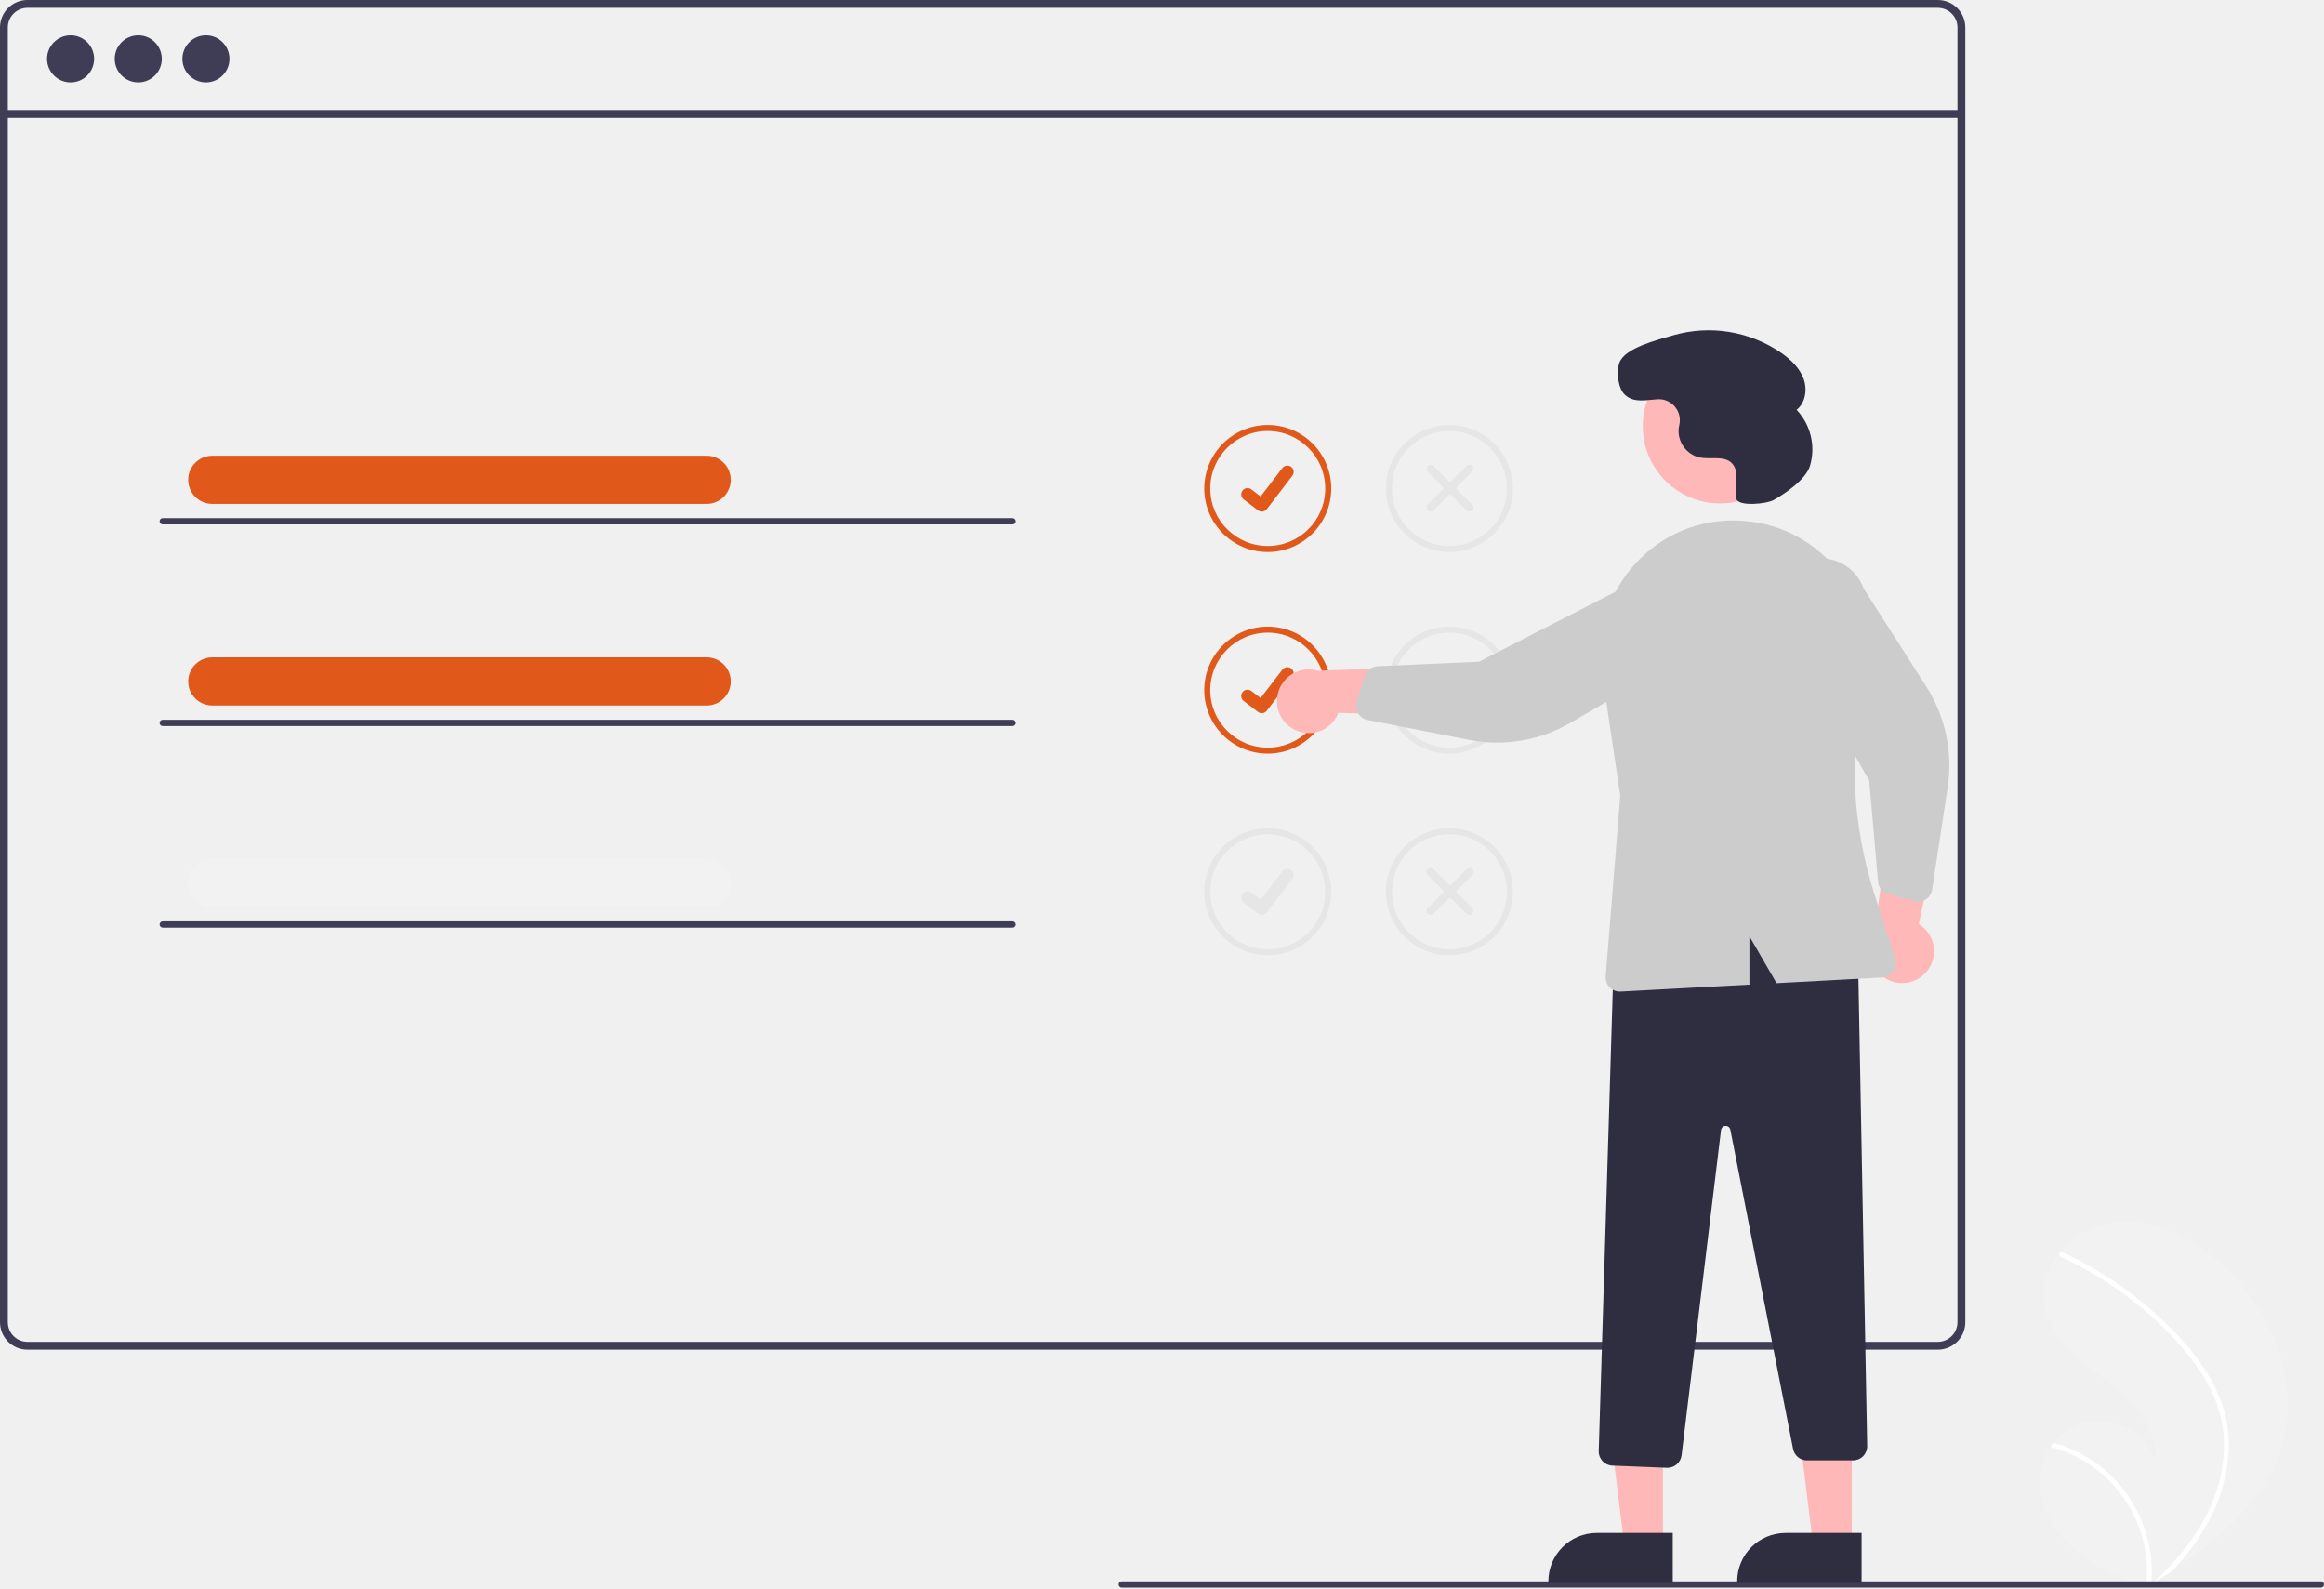
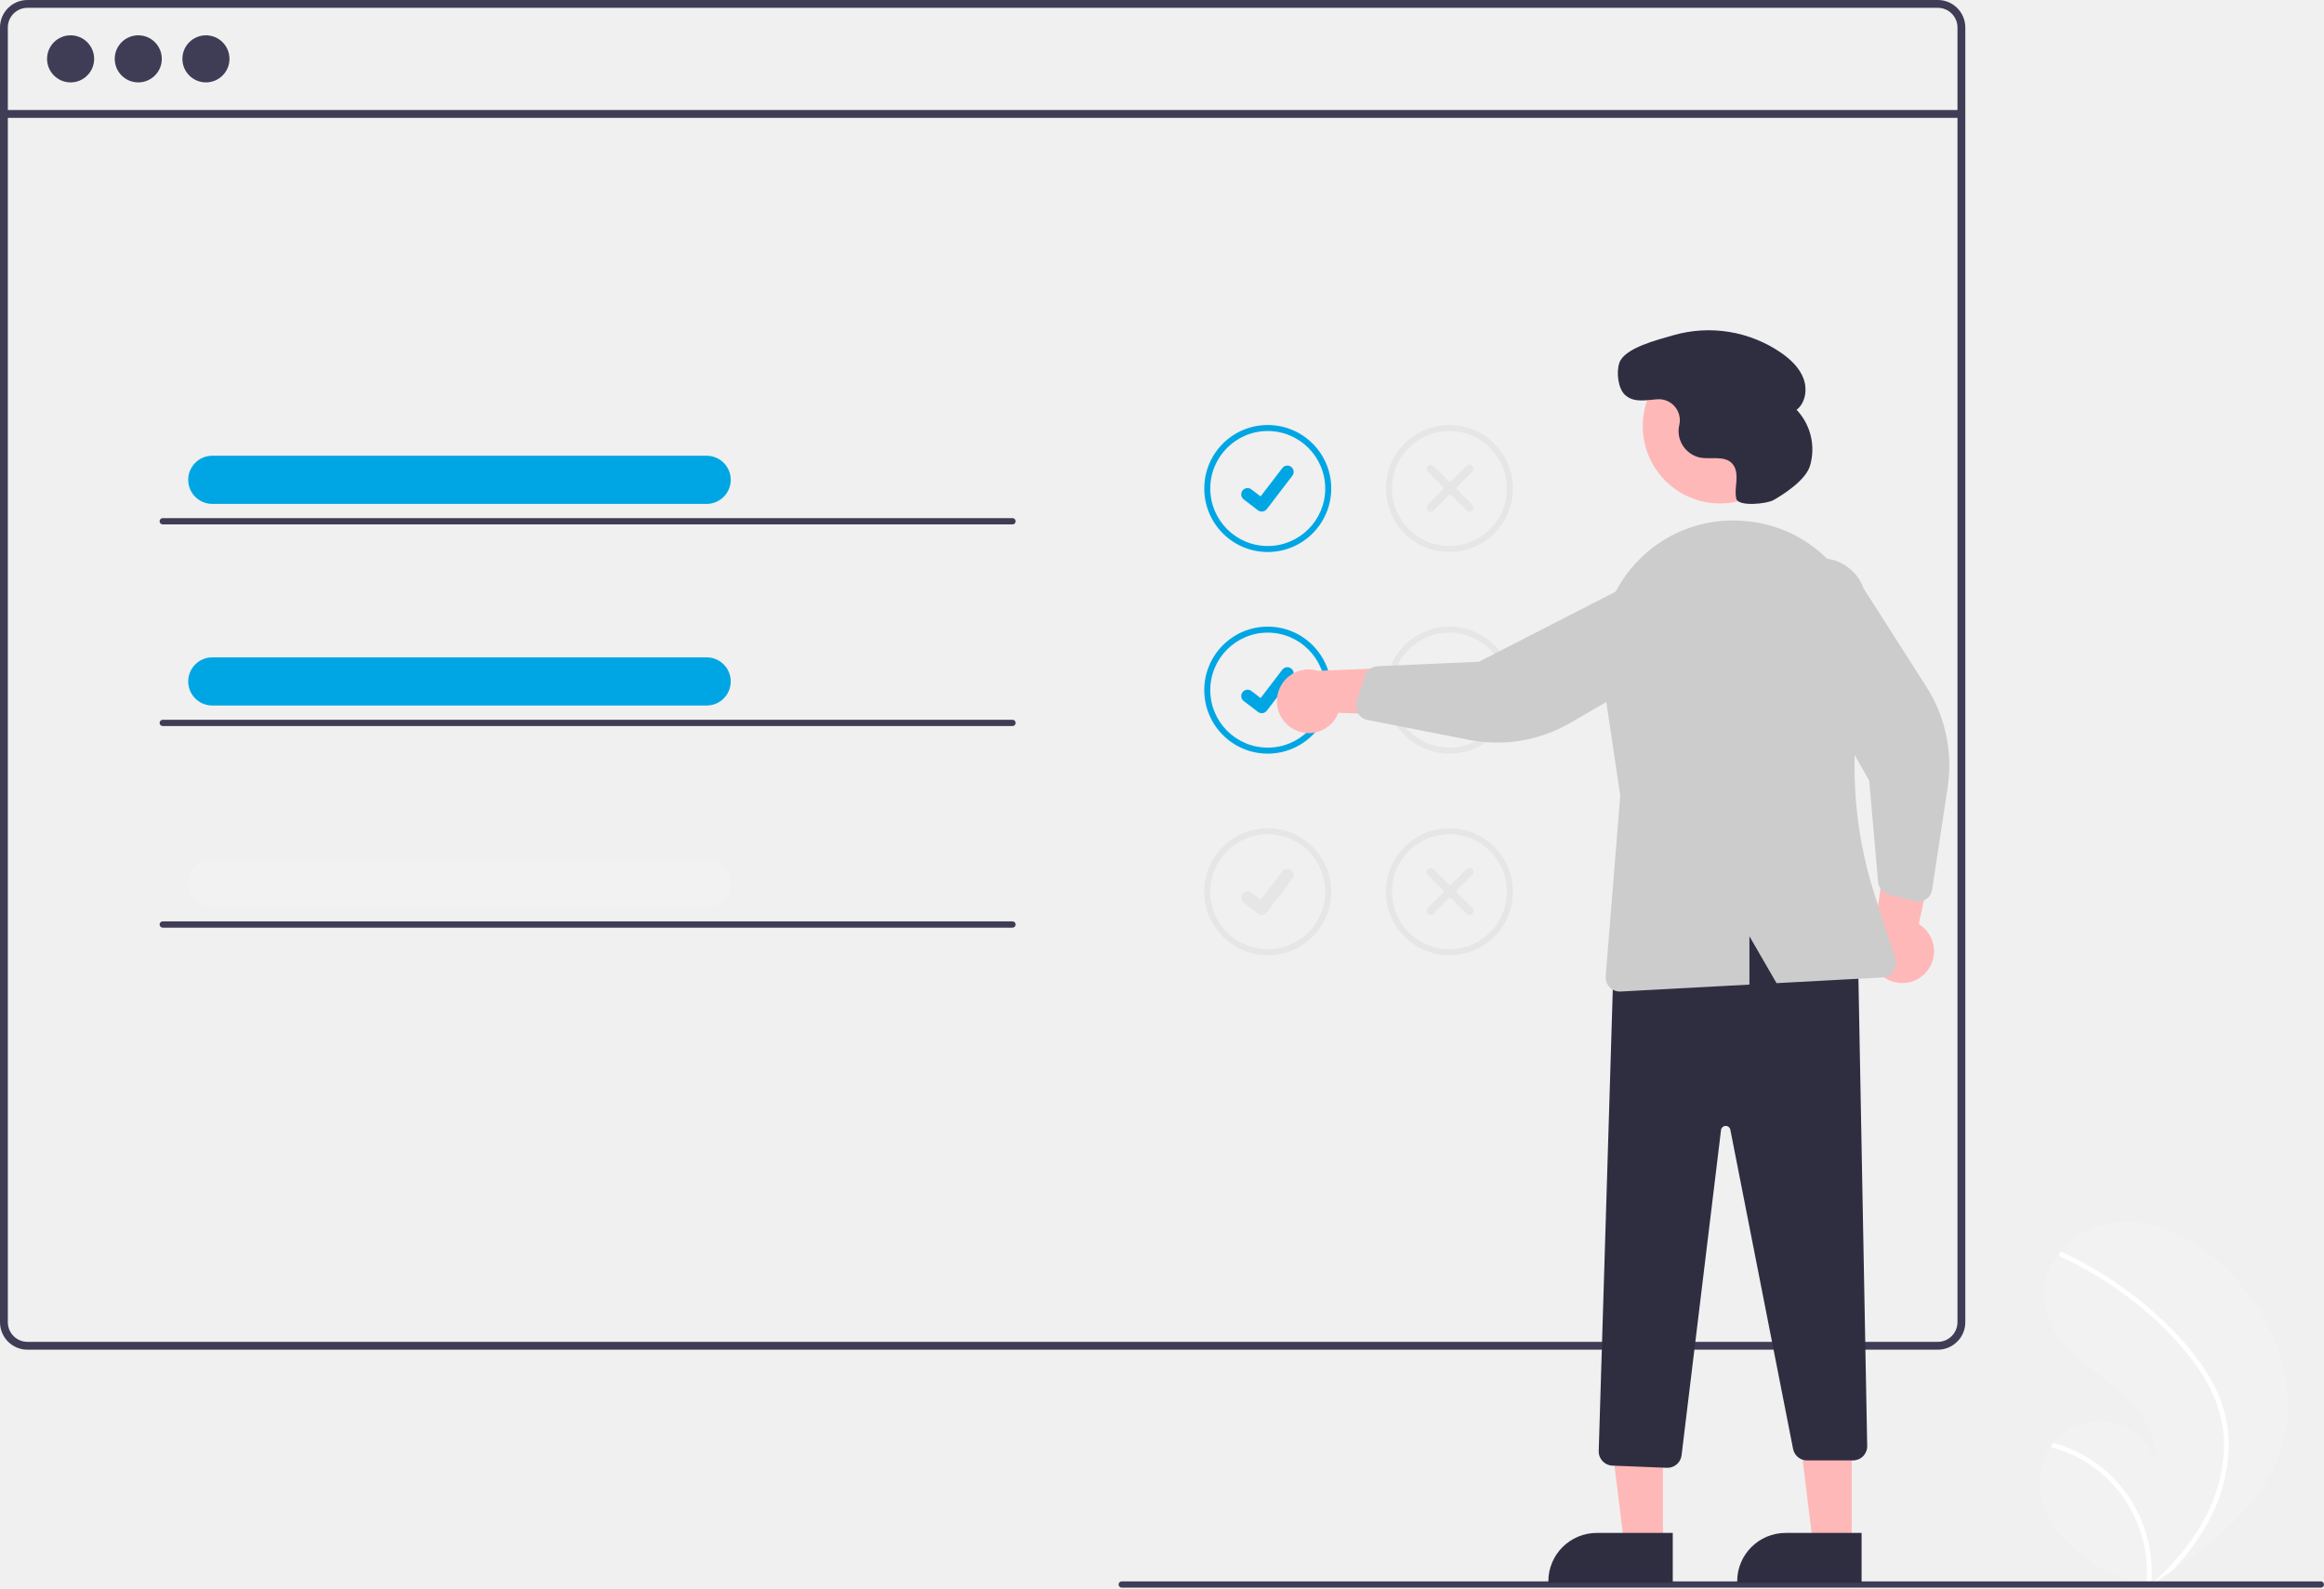
<svg xmlns="http://www.w3.org/2000/svg" data-name="Layer 1" width="738.418" height="504.651" viewBox="0 0 738.418 504.651">
  <path d="M956.005,656.59c-5.052,17.526-19.804,29.795-35.191,40.217q-3.223,2.183-6.448,4.266c-.015.006-.03.02-.044.026-.103.066-.207.133-.303.2-.444.286-.888.572-1.328.855l.242.109s.237.126-.022.02c-.077-.032-.158-.061-.235-.094-8.939-3.605-18.037-7.476-24.888-14.23-7.107-7.014-11.26-18.014-7.411-27.228A17.592,17.592,0,0,1,882.28,657.312c.312-.447.648-.874.998-1.294a18.856,18.856,0,0,1,32.386,5.73c1.131-10.526-7.549-19.343-15.901-25.848-8.356-6.502-17.851-13.583-19.467-24.051-.902-5.824,1.123-11.468,4.812-15.999.114-.138.228-.275.346-.409a27.518,27.518,0,0,1,17.687-9.489c12.813-1.332,25.259,5.451,34.568,14.359C952.691,614.646,961.748,636.662,956.005,656.59Z" transform="translate(-230.7911 -197.6744)" fill="#f2f2f2" />
  <path d="M931.921,633.665a46.78,46.78,0,0,1,5.604,12.361,40.619,40.619,0,0,1,1.404,11.997,52.044,52.044,0,0,1-6.816,23.685A74.903,74.903,0,0,1,920.814,696.807q-3.223,2.183-6.448,4.266c-.015.006-.03.02-.044.026-.103.066-.207.133-.303.2-.444.286-.888.572-1.328.855,0,0,.479.235.219.129-.077-.032-.158-.061-.235-.094a41.405,41.405,0,0,0-13.249-35.651A41.759,41.759,0,0,0,882.28,657.312c.312-.447.648-.874.998-1.294a43.296,43.296,0,0,1,7.147,2.704,42.424,42.424,0,0,1,19.182,18.493,43.374,43.374,0,0,1,4.723,23.801c.367-.333.735-.673,1.092-1.01,6.793-6.333,12.826-13.602,16.91-21.992a48.416,48.416,0,0,0,5.07-22.907c-.333-8.653-3.781-16.668-8.773-23.646a101.345,101.345,0,0,0-19.21-19.798,115.158,115.158,0,0,0-23.892-14.751.828.828,0,0,1-.417-1.063.704.704,0,0,1,.346-.409.613.613,0,0,1,.532.023c1.054.485,2.1.977,3.139,1.49A116.465,116.465,0,0,1,913.187,612.827C920.27,618.866,926.938,625.765,931.921,633.665Z" transform="translate(-230.7911 -197.6744)" fill="#fff" />
  <path d="M846.511,197.674h-607a8.728,8.728,0,0,0-8.72,8.72V617.714a8.728,8.728,0,0,0,8.72,8.72h607a8.712,8.712,0,0,0,6.63-3.06,2.046,2.046,0,0,0,.19-.24,8.167,8.167,0,0,0,1.25-2.11,8.507,8.507,0,0,0,.66-3.31V206.394A8.73,8.73,0,0,0,846.511,197.674Zm6.24,420.04a6.175,6.175,0,0,1-1.03,3.42,6.446,6.446,0,0,1-2.36,2.12,6.184,6.184,0,0,1-2.85.69h-607a6.238,6.238,0,0,1-6.23-6.23V206.394a6.238,6.238,0,0,1,6.23-6.23h607a6.239,6.239,0,0,1,6.24,6.23Z" transform="translate(-230.7911 -197.6744)" fill="#3f3d56" />
  <rect x="1.243" y="34.949" width="621.957" height="2.493" fill="#3f3d56" />
  <circle cx="22.432" cy="18.696" r="7.478" fill="#3f3d56" />
  <circle cx="43.932" cy="18.696" r="7.478" fill="#3f3d56" />
  <circle cx="65.433" cy="18.696" r="7.478" fill="#3f3d56" />
-   <path d="M633.603,373.035a20.174,20.174,0,1,1,20.174-20.174A20.197,20.197,0,0,1,633.603,373.035Zm0-38.436a18.262,18.262,0,1,0,18.262,18.262A18.283,18.283,0,0,0,633.603,334.599Z" transform="translate(-230.7911 -197.6744)" fill="#e1581b" />
-   <path id="f1f767dc-4b88-4f47-9e03-7555881e6705-93" data-name="Path 395" d="M631.699,360.192a1.993,1.993,0,0,1-1.199-.399l-.021-.016-4.517-3.455a2.007,2.007,0,0,1,2.442-3.186l2.925,2.243,6.913-9.019a2.006,2.006,0,0,1,2.813-.372l.001 0-.043.06.044-.06a2.009,2.009,0,0,1,.371,2.813L633.297,359.407a2.007,2.007,0,0,1-1.596.783Z" transform="translate(-230.7911 -197.6744)" fill="#e1581b" />
+   <path d="M633.603,373.035a20.174,20.174,0,1,1,20.174-20.174A20.197,20.197,0,0,1,633.603,373.035Zm0-38.436a18.262,18.262,0,1,0,18.262,18.262A18.283,18.283,0,0,0,633.603,334.599Z" transform="translate(-230.7911 -197.6744)" fill="#00A6E4" />
+   <path id="f1f767dc-4b88-4f47-9e03-7555881e6705-93" data-name="Path 395" d="M631.699,360.192a1.993,1.993,0,0,1-1.199-.399l-.021-.016-4.517-3.455a2.007,2.007,0,0,1,2.442-3.186l2.925,2.243,6.913-9.019a2.006,2.006,0,0,1,2.813-.372l.001 0-.043.06.044-.06a2.009,2.009,0,0,1,.371,2.813L633.297,359.407a2.007,2.007,0,0,1-1.596.783Z" transform="translate(-230.7911 -197.6744)" fill="#00A6E4" />
  <path d="M691.328,373.035a20.174,20.174,0,1,1,20.174-20.174A20.197,20.197,0,0,1,691.328,373.035Zm0-38.436a18.262,18.262,0,1,0,18.262,18.262A18.283,18.283,0,0,0,691.328,334.599Z" transform="translate(-230.7911 -197.6744)" fill="#e6e6e6" />
  <path d="M698.59,359.841a1.293,1.293,0,0,1-1.826,0l-4.841-4.841A.576.576,0,0,0,691.109,355l-4.841,4.841a1.291,1.291,0,0,1-1.826-1.826l4.841-4.841a.576.576,0,0,0,0-.814l-4.841-4.841a1.291,1.291,0,0,1,1.826-1.826l4.841,4.841a.576.576,0,0,0,.814-0l4.841-4.841a1.291,1.291,0,0,1,1.826,1.826l-4.841,4.841a.576.576,0,0,0,0.0.814l4.841,4.841A1.293,1.293,0,0,1,698.59,359.841Z" transform="translate(-230.7911 -197.6744)" fill="#e6e6e6" />
-   <path d="M633.603,437.085a20.174,20.174,0,1,1,20.174-20.174A20.197,20.197,0,0,1,633.603,437.085Zm0-38.436a18.262,18.262,0,1,0,18.262,18.262A18.283,18.283,0,0,0,633.603,398.648Z" transform="translate(-230.7911 -197.6744)" fill="#e1581b" />
-   <path id="a793c70c-1521-4e6e-9b61-9683a9490971-94" data-name="Path 395" d="M631.699,424.242a1.993,1.993,0,0,1-1.199-.399l-.021-.016-4.517-3.455a2.007,2.007,0,0,1,2.442-3.186l2.925,2.243,6.913-9.019a2.006,2.006,0,0,1,2.813-.372l.001 0-.043.06.044-.06a2.009,2.009,0,0,1,.371,2.813L633.297,423.456a2.007,2.007,0,0,1-1.596.783Z" transform="translate(-230.7911 -197.6744)" fill="#e1581b" />
+   <path d="M633.603,437.085a20.174,20.174,0,1,1,20.174-20.174A20.197,20.197,0,0,1,633.603,437.085Zm0-38.436a18.262,18.262,0,1,0,18.262,18.262A18.283,18.283,0,0,0,633.603,398.648Z" transform="translate(-230.7911 -197.6744)" fill="#00A6E4" />
+   <path id="a793c70c-1521-4e6e-9b61-9683a9490971-94" data-name="Path 395" d="M631.699,424.242a1.993,1.993,0,0,1-1.199-.399l-.021-.016-4.517-3.455a2.007,2.007,0,0,1,2.442-3.186l2.925,2.243,6.913-9.019a2.006,2.006,0,0,1,2.813-.372l.001 0-.043.06.044-.06a2.009,2.009,0,0,1,.371,2.813L633.297,423.456a2.007,2.007,0,0,1-1.596.783Z" transform="translate(-230.7911 -197.6744)" fill="#00A6E4" />
  <path d="M691.328,437.085a20.174,20.174,0,1,1,20.174-20.174A20.197,20.197,0,0,1,691.328,437.085Zm0-38.436a18.262,18.262,0,1,0,18.262,18.262A18.283,18.283,0,0,0,691.328,398.648Z" transform="translate(-230.7911 -197.6744)" fill="#e6e6e6" />
  <path d="M698.59,423.891a1.293,1.293,0,0,1-1.826,0l-4.841-4.841a.576.576,0,0,0-.814-0l-4.841,4.841a1.291,1.291,0,0,1-1.826-1.826l4.841-4.841a.576.576,0,0,0,0-.814l-4.841-4.841a1.291,1.291,0,0,1,1.826-1.826l4.841,4.841a.576.576,0,0,0,.814-0l4.841-4.841a1.291,1.291,0,0,1,1.826,1.826l-4.841,4.841a.576.576,0,0,0,0.0.814l4.841,4.841A1.293,1.293,0,0,1,698.59,423.891Z" transform="translate(-230.7911 -197.6744)" fill="#e6e6e6" />
  <path d="M633.603,501.134a20.174,20.174,0,1,1,20.174-20.174A20.197,20.197,0,0,1,633.603,501.134Zm0-38.436a18.262,18.262,0,1,0,18.262,18.262A18.283,18.283,0,0,0,633.603,462.698Z" transform="translate(-230.7911 -197.6744)" fill="#e6e6e6" />
  <path id="b02a55c8-7c5c-410c-bde7-66a7a3b003d7-95" data-name="Path 395" d="M631.699,488.291a1.993,1.993,0,0,1-1.199-.399l-.021-.016-4.517-3.455a2.007,2.007,0,0,1,2.442-3.186l2.925,2.243,6.913-9.019a2.006,2.006,0,0,1,2.813-.372l.001 0-.043.06.044-.06a2.009,2.009,0,0,1,.371,2.813L633.297,487.506a2.007,2.007,0,0,1-1.596.783Z" transform="translate(-230.7911 -197.6744)" fill="#e6e6e6" />
  <path d="M691.328,501.134a20.174,20.174,0,1,1,20.174-20.174A20.197,20.197,0,0,1,691.328,501.134Zm0-38.436a18.262,18.262,0,1,0,18.262,18.262A18.283,18.283,0,0,0,691.328,462.698Z" transform="translate(-230.7911 -197.6744)" fill="#e6e6e6" />
  <path d="M698.59,487.94a1.293,1.293,0,0,1-1.826,0l-4.841-4.841a.576.576,0,0,0-.814-0l-4.841,4.841a1.291,1.291,0,0,1-1.826-1.826l4.841-4.841a.576.576,0,0,0,0-.814l-4.841-4.841a1.291,1.291,0,0,1,1.826-1.826l4.841,4.841a.576.576,0,0,0,.814-0l4.841-4.841a1.291,1.291,0,0,1,1.826,1.826l-4.841,4.841a.576.576,0,0,0,0.0.814l4.841,4.841A1.293,1.293,0,0,1,698.59,487.94Z" transform="translate(-230.7911 -197.6744)" fill="#e6e6e6" />
  <path d="M968.209,702.031h-381a1,1,0,0,1,0-2h381a1,1,0,1,1,0,2Z" transform="translate(-230.7911 -197.6744)" fill="#3f3d56" />
  <path d="M641.45,429.116a10.056,10.056,0,0,0,14.588-4.994l35.715,1.189-9.702-15.834-32.428,1.299a10.11,10.11,0,0,0-8.173,18.341Z" transform="translate(-230.7911 -197.6744)" fill="#ffb8b8" />
  <path d="M842.824,506.476a10.056,10.056,0,0,0-2.363-15.237l7.425-34.955-17.288,6.779-4.401,32.155a10.11,10.11,0,0,0,16.626,11.259Z" transform="translate(-230.7911 -197.6744)" fill="#ffb8b8" />
  <polygon points="528.369 490.974 516.109 490.973 510.277 443.685 528.371 443.686 528.369 490.974" fill="#ffb8b8" />
  <path d="M762.286,700.532l-39.531-.001v-.5a15.386,15.386,0,0,1,15.386-15.386h.001l24.144.001Z" transform="translate(-230.7911 -197.6744)" fill="#2f2e41" />
  <polygon points="588.369 490.974 576.109 490.973 570.277 443.685 588.371 443.686 588.369 490.974" fill="#ffb8b8" />
  <path d="M822.286,700.532l-39.531-.001v-.5a15.386,15.386,0,0,1,15.386-15.386h.001l24.144.001Z" transform="translate(-230.7911 -197.6744)" fill="#2f2e41" />
  <path d="M760.437,663.956l-17.355-.694a4.514,4.514,0,0,1-4.318-4.634l4.889-160.379.319-.115c30.416-11.003,55.578-10.171,76.926,2.54l.239.143L824.067,657.019a4.5,4.5,0,0,1-4.499,4.585h-14.634a4.51,4.51,0,0,1-4.416-3.632L780.583,556.563a1.5,1.5,0,0,0-2.961.109L765.084,660.002a4.526,4.526,0,0,1-4.469,3.957C760.556,663.959,760.496,663.958,760.437,663.956Z" transform="translate(-230.7911 -197.6744)" fill="#2f2e41" />
  <circle cx="546.529" cy="135.366" r="24.561" fill="#ffb8b8" />
  <path d="M661.854,423.312a4.506,4.506,0,0,1-.001-2.686l2.545-8.153a4.515,4.515,0,0,1,4.097-3.155l32.223-1.425,52.278-26.798a14.497,14.497,0,1,1,8.785,27.63L729.742,427.309a46.374,46.374,0,0,1-32.195,5.396l-32.264-6.321a4.505,4.505,0,0,1-3-2.112A4.455,4.455,0,0,1,661.854,423.312Z" transform="translate(-230.7911 -197.6744)" fill="#ccc" />
  <path d="M841.775,483.845a4.506,4.506,0,0,1-2.683.116l-8.254-2.195a4.515,4.515,0,0,1-3.326-3.959l-2.796-32.133L795.713,394.586a14.497,14.497,0,1,1,27.231-9.954l19.931,31.217a46.373,46.373,0,0,1,6.763,31.936l-4.941,32.504a4.505,4.505,0,0,1-1.982,3.087A4.455,4.455,0,0,1,841.775,483.845Z" transform="translate(-230.7911 -197.6744)" fill="#ccc" />
  <path d="M750.456,376.658A41.822,41.822,0,0,1,783.993,363.098q.616.038,1.227.086h0a41.734,41.734,0,0,1,30.16,16.646,42.362,42.362,0,0,1,7.525,34.145,132.361,132.361,0,0,0,3.497,67.876l6.589,20.459a4.499,4.499,0,0,1-4.042,5.872l-33.685,1.811-8.62-14.89v15.353l-40.941,2.201c-.082.005-.163.007-.243.007a4.5,4.5,0,0,1-4.484-4.861l4.627-57.382-5.804-38.973A42.089,42.089,0,0,1,750.456,376.658Z" transform="translate(-230.7911 -197.6744)" fill="#ccc" />
  <path d="M794.39,356.488c-2.274,1.308-11.262,2.176-11.903-.368l-.014-.056c-.446-1.864-.076-3.811.052-5.723s-.059-4.013-1.362-5.419c-2.428-2.621-6.748-1.232-10.258-1.894a8.664,8.664,0,0,1-6.74-9.253c.05-.398.128-.795.216-1.193a6.673,6.673,0,0,0-6.927-8.081c-3.548.203-7.378,1.278-10.314-1.35-2.27-2.032-2.824-7.322-1.827-10.201,1.676-4.838,12.414-7.371,17.102-8.764a40.62,40.62,0,0,1,34.43,5.65c2.961,2.087,5.727,4.71,6.989,8.106s.653,7.68-2.193,9.922a18.332,18.332,0,0,1,4.246,17.806C804.484,350.197,797.775,354.54,794.39,356.488Z" transform="translate(-230.7911 -197.6744)" fill="#2f2e41" />
-   <path d="M455.413,357.747H298.152a7.648,7.648,0,0,1,0-15.295H455.413a7.648,7.648,0,0,1,0,15.295Z" transform="translate(-230.7911 -197.6744)" fill="#e1581b" />
+   <path d="M455.413,357.747H298.152a7.648,7.648,0,0,1,0-15.295H455.413a7.648,7.648,0,0,1,0,15.295Z" transform="translate(-230.7911 -197.6744)" fill="#00A6E4" />
  <path d="M552.504,364.27h-270a1,1,0,0,1,0-2h270a1,1,0,0,1,0,2Z" transform="translate(-230.7911 -197.6744)" fill="#3f3d56" />
-   <path d="M455.413,421.797H298.152a7.648,7.648,0,0,1,0-15.295H455.413a7.648,7.648,0,0,1,0,15.295Z" transform="translate(-230.7911 -197.6744)" fill="#e1581b" />
+   <path d="M455.413,421.797H298.152a7.648,7.648,0,0,1,0-15.295H455.413a7.648,7.648,0,0,1,0,15.295Z" transform="translate(-230.7911 -197.6744)" fill="#00A6E4" />
  <path d="M552.504,428.319h-270a1,1,0,0,1,0-2h270a1,1,0,0,1,0,2Z" transform="translate(-230.7911 -197.6744)" fill="#3f3d56" />
  <path d="M455.413,485.847H298.152a7.648,7.648,0,0,1,0-15.295H455.413a7.648,7.648,0,0,1,0,15.295Z" transform="translate(-230.7911 -197.6744)" fill="#f2f2f2" />
  <path d="M552.504,492.369h-270a1,1,0,1,1,0-2h270a1,1,0,0,1,0,2Z" transform="translate(-230.7911 -197.6744)" fill="#3f3d56" />
</svg>
